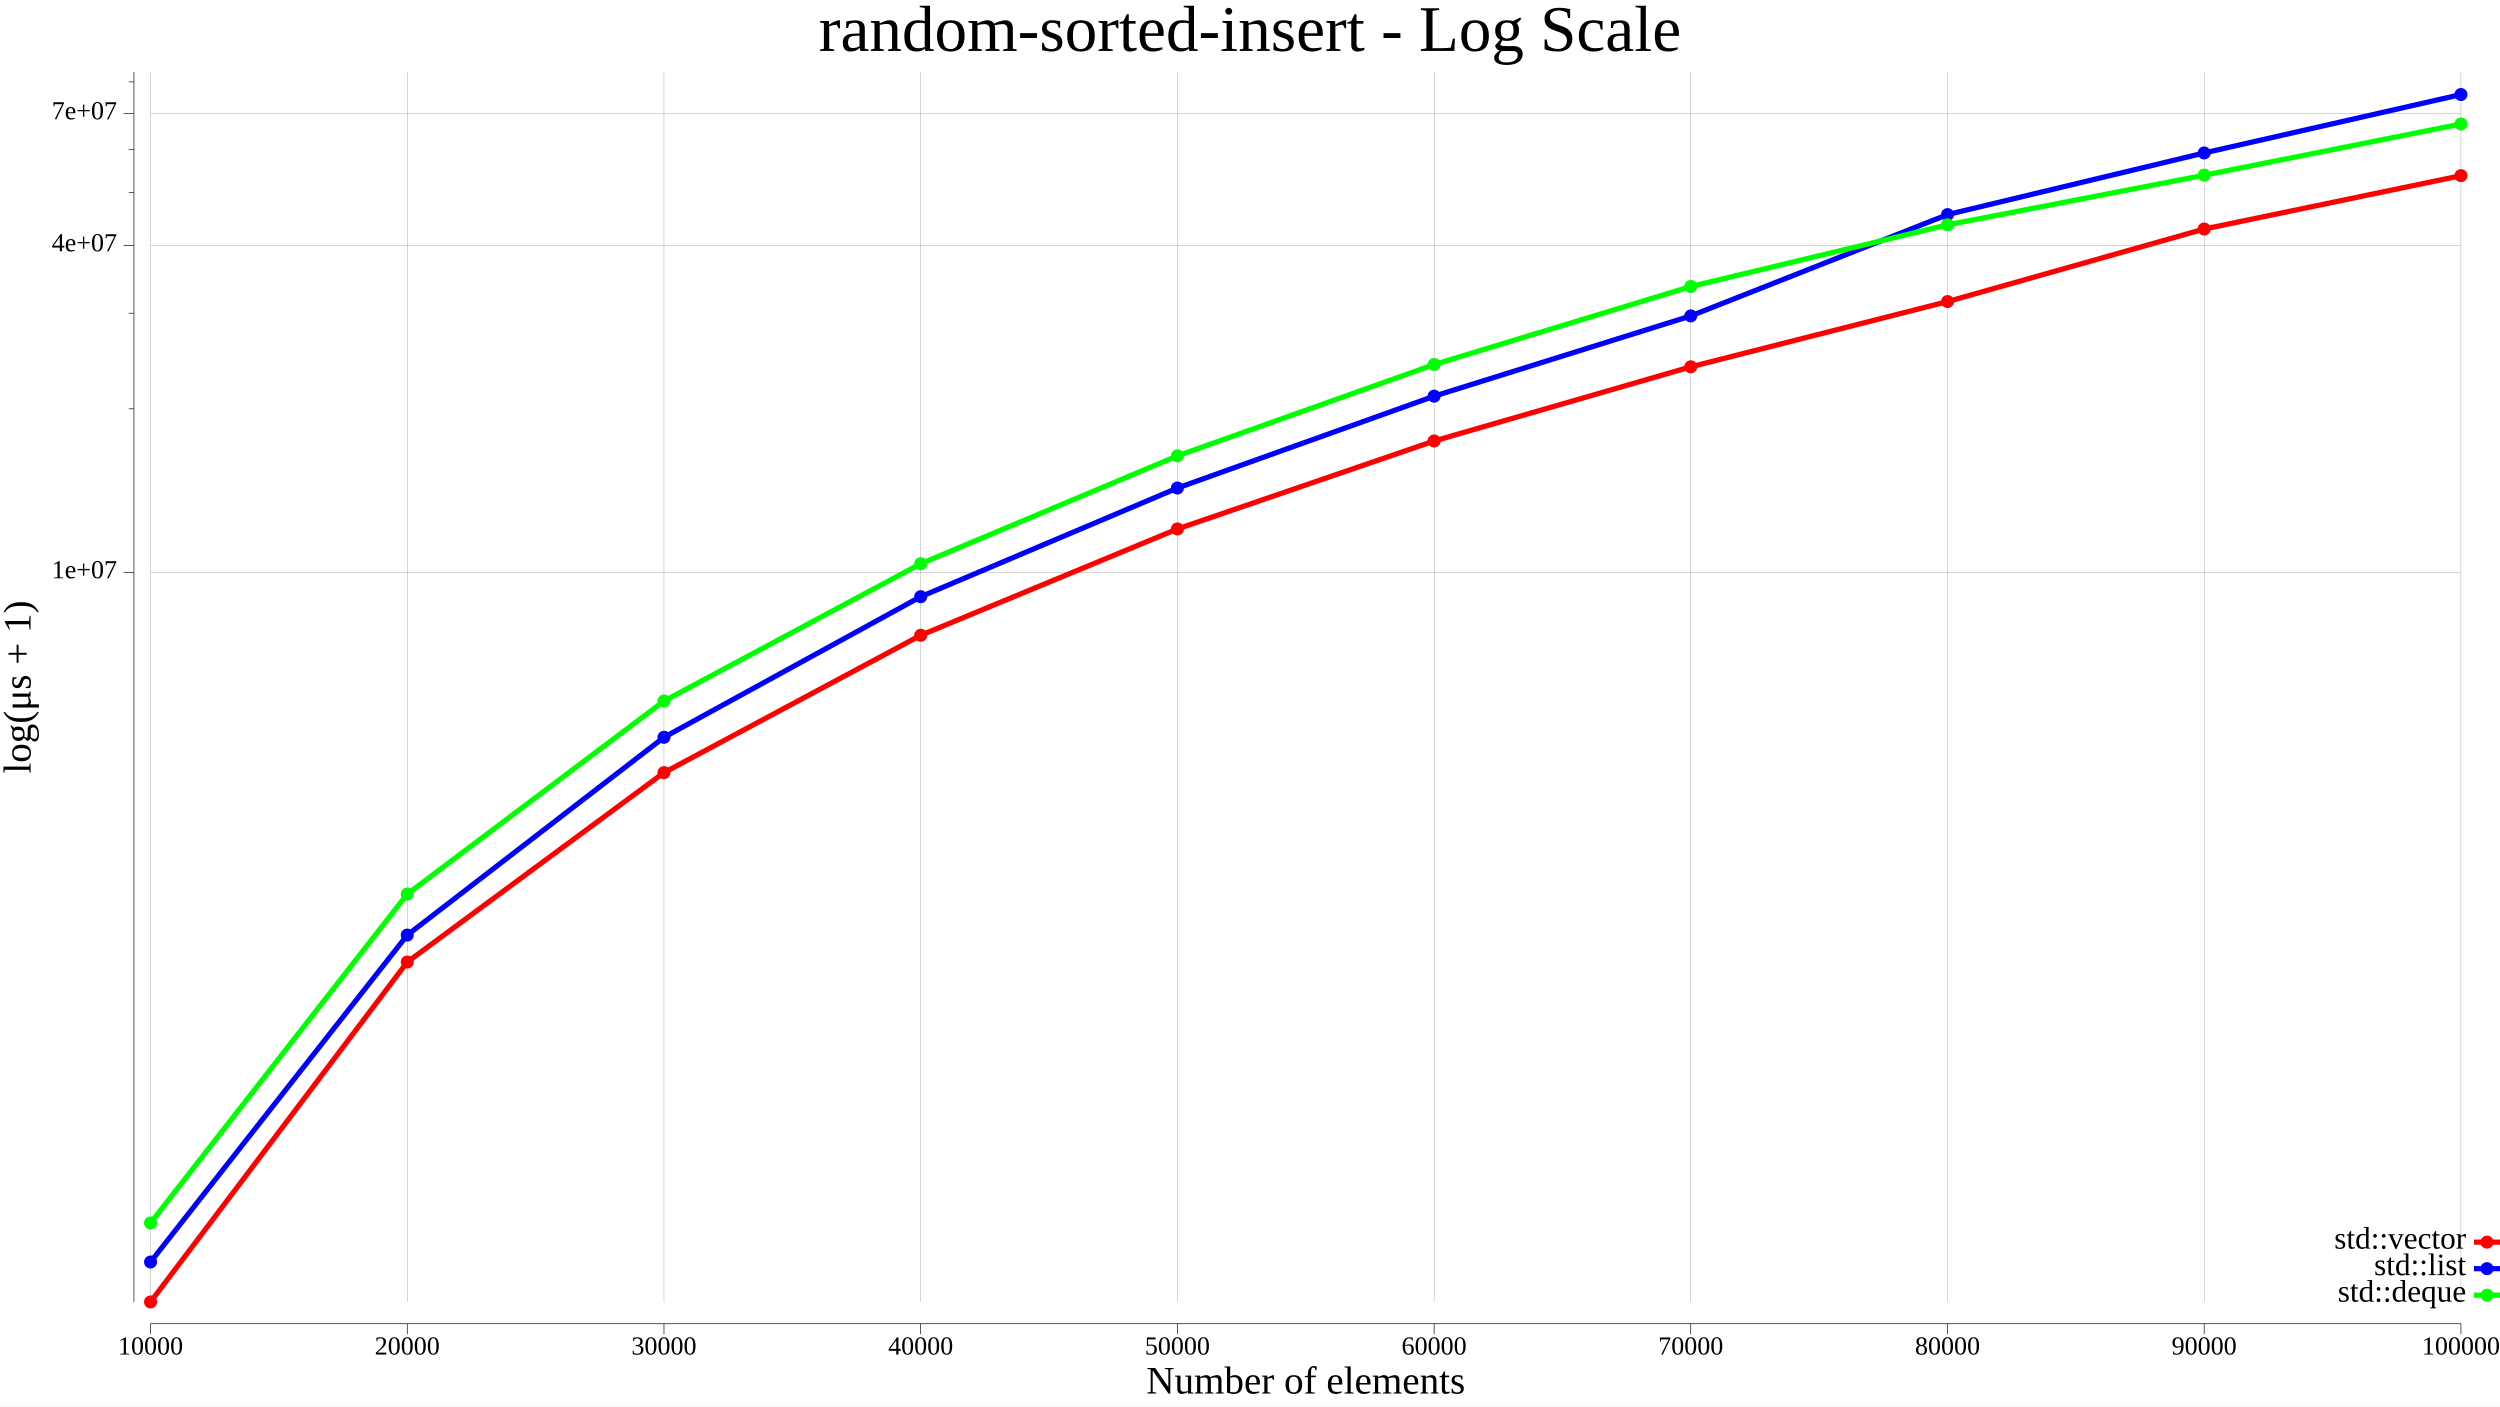
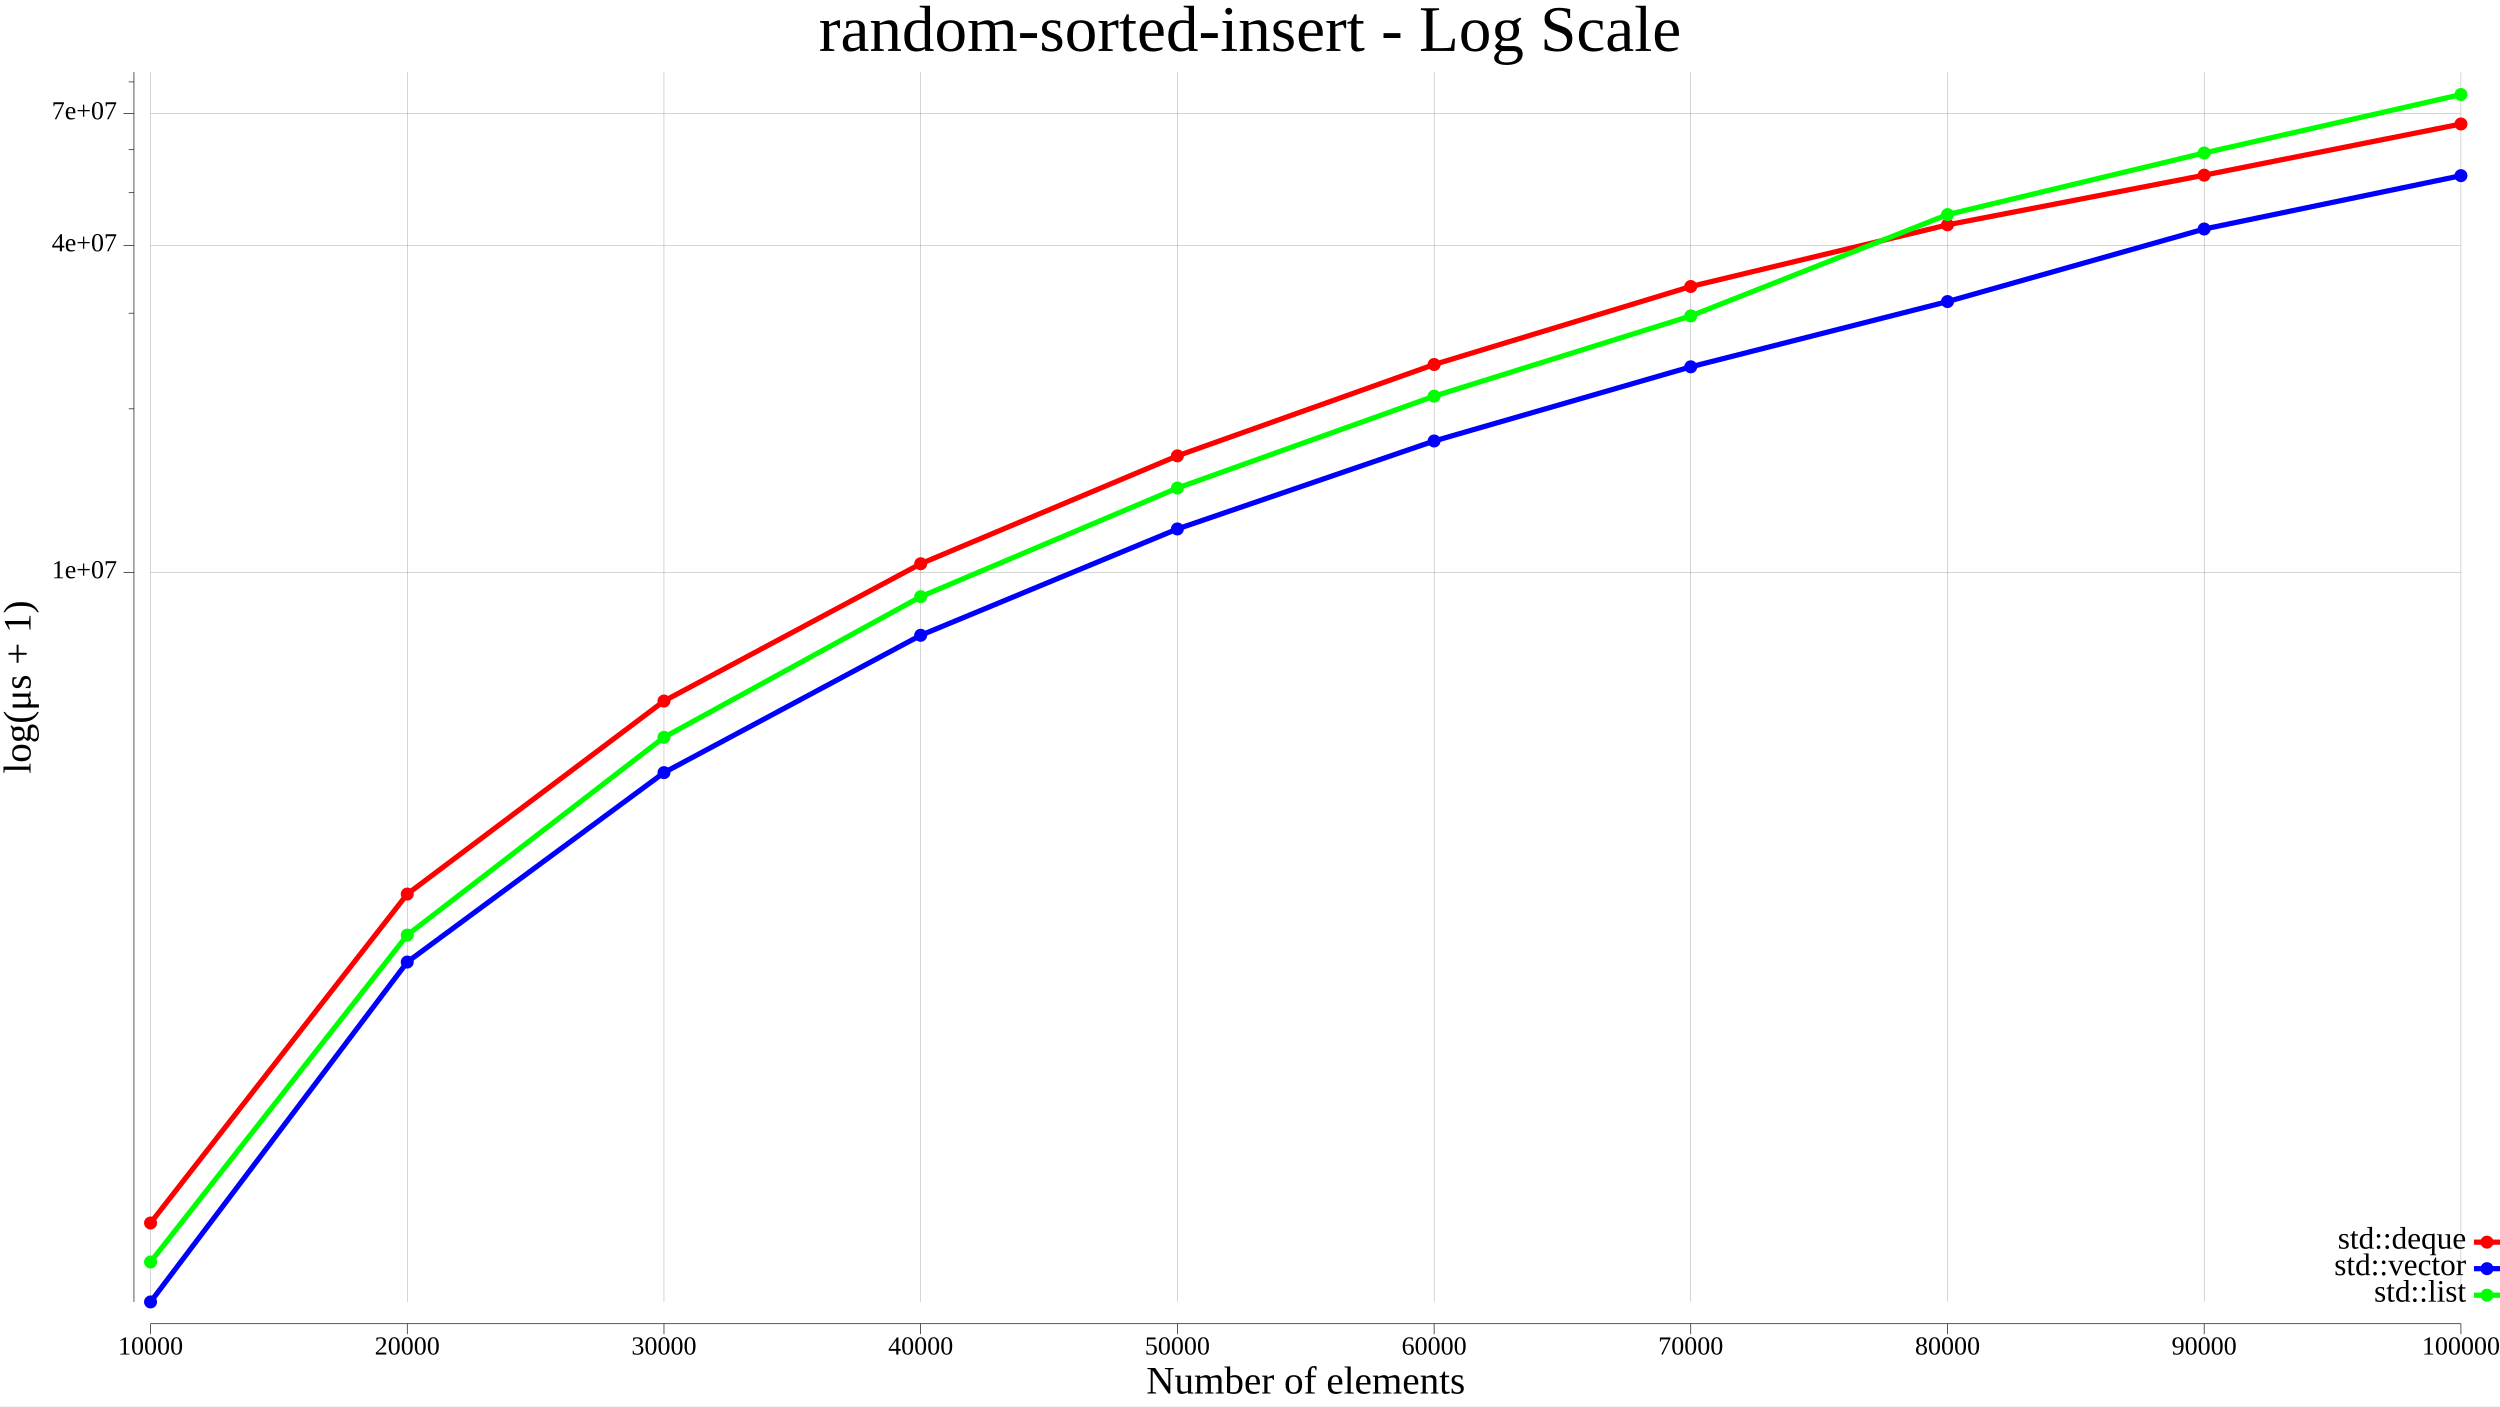
<svg xmlns="http://www.w3.org/2000/svg" width="1920pt" height="1080pt" viewBox="0 0 1920 1080">
  <g transform="scale(1, -1) translate(0, -1080)">
    <path d="M0,0L1920,0L1920,1080L0,1080Z" style="fill:#FFFFFF" />
    <text x="628.86" y="-1040.9" transform="scale(1, -1)" style="font-family:Liberation Serif;font-variant:normal;font-weight:normal;font-style:normal;font-size:50px">random-sorted-insert - Log Scale</text>
    <text x="880.35" y="-9.756" transform="scale(1, -1)" style="font-family:Liberation Serif;font-variant:normal;font-weight:normal;font-style:normal;font-size:30px">Number of elements</text>
    <text x="90.618" y="-39.727" transform="scale(1, -1)" style="font-family:Liberation Serif;font-variant:normal;font-weight:normal;font-style:normal;font-size:20px">10000</text>
    <text x="287.77" y="-39.727" transform="scale(1, -1)" style="font-family:Liberation Serif;font-variant:normal;font-weight:normal;font-style:normal;font-size:20px">20000</text>
    <text x="484.93" y="-39.727" transform="scale(1, -1)" style="font-family:Liberation Serif;font-variant:normal;font-weight:normal;font-style:normal;font-size:20px">30000</text>
    <text x="682.08" y="-39.727" transform="scale(1, -1)" style="font-family:Liberation Serif;font-variant:normal;font-weight:normal;font-style:normal;font-size:20px">40000</text>
    <text x="879.23" y="-39.727" transform="scale(1, -1)" style="font-family:Liberation Serif;font-variant:normal;font-weight:normal;font-style:normal;font-size:20px">50000</text>
    <text x="1076.4" y="-39.727" transform="scale(1, -1)" style="font-family:Liberation Serif;font-variant:normal;font-weight:normal;font-style:normal;font-size:20px">60000</text>
    <text x="1273.5" y="-39.727" transform="scale(1, -1)" style="font-family:Liberation Serif;font-variant:normal;font-weight:normal;font-style:normal;font-size:20px">70000</text>
    <text x="1470.7" y="-39.727" transform="scale(1, -1)" style="font-family:Liberation Serif;font-variant:normal;font-weight:normal;font-style:normal;font-size:20px">80000</text>
    <text x="1667.8" y="-39.727" transform="scale(1, -1)" style="font-family:Liberation Serif;font-variant:normal;font-weight:normal;font-style:normal;font-size:20px">90000</text>
    <text x="1860" y="-39.727" transform="scale(1, -1)" style="font-family:Liberation Serif;font-variant:normal;font-weight:normal;font-style:normal;font-size:20px">100000</text>
    <path d="M115.62,55.371L115.62,63.371" style="fill:none;stroke:#000000;stroke-width:0.5" />
    <path d="M312.77,55.371L312.77,63.371" style="fill:none;stroke:#000000;stroke-width:0.5" />
    <path d="M509.93,55.371L509.93,63.371" style="fill:none;stroke:#000000;stroke-width:0.5" />
    <path d="M707.08,55.371L707.08,63.371" style="fill:none;stroke:#000000;stroke-width:0.5" />
    <path d="M904.23,55.371L904.23,63.371" style="fill:none;stroke:#000000;stroke-width:0.5" />
    <path d="M1101.4,55.371L1101.4,63.371" style="fill:none;stroke:#000000;stroke-width:0.5" />
    <path d="M1298.5,55.371L1298.5,63.371" style="fill:none;stroke:#000000;stroke-width:0.5" />
    <path d="M1495.7,55.371L1495.7,63.371" style="fill:none;stroke:#000000;stroke-width:0.5" />
    <path d="M1692.8,55.371L1692.8,63.371" style="fill:none;stroke:#000000;stroke-width:0.5" />
    <path d="M1890,55.371L1890,63.371" style="fill:none;stroke:#000000;stroke-width:0.5" />
    <path d="M115.62,63.371L1890,63.371" style="fill:none;stroke:#000000;stroke-width:0.5" />
    <g transform="rotate(90)">
      <text x="485.87" y="23.467" transform="scale(1, -1)" style="font-family:Liberation Serif;font-variant:normal;font-weight:normal;font-style:normal;font-size:30px">log(μs + 1)</text>
    </g>
    <text x="39.712" y="-635.9" transform="scale(1, -1)" style="font-family:Liberation Serif;font-variant:normal;font-weight:normal;font-style:normal;font-size:20px">1e+07</text>
    <text x="39.712" y="-887.01" transform="scale(1, -1)" style="font-family:Liberation Serif;font-variant:normal;font-weight:normal;font-style:normal;font-size:20px">4e+07</text>
    <text x="39.712" y="-988.38" transform="scale(1, -1)" style="font-family:Liberation Serif;font-variant:normal;font-weight:normal;font-style:normal;font-size:20px">7e+07</text>
    <path d="M94.868,640.47L102.87,640.47" style="fill:none;stroke:#000000;stroke-width:0.5" />
    <path d="M94.868,891.58L102.87,891.58" style="fill:none;stroke:#000000;stroke-width:0.5" />
    <path d="M94.868,992.95L102.87,992.95" style="fill:none;stroke:#000000;stroke-width:0.5" />
    <path d="M98.868,766.02L102.87,766.02" style="fill:none;stroke:#000000;stroke-width:0.5" />
    <path d="M98.868,839.47L102.87,839.47" style="fill:none;stroke:#000000;stroke-width:0.5" />
    <path d="M98.868,932L102.87,932" style="fill:none;stroke:#000000;stroke-width:0.5" />
    <path d="M98.868,965.02L102.87,965.02" style="fill:none;stroke:#000000;stroke-width:0.5" />
    <path d="M98.868,1017.1L102.87,1017.1" style="fill:none;stroke:#000000;stroke-width:0.5" />
    <path d="M102.87,80.11L102.87,1024.6" style="fill:none;stroke:#000000;stroke-width:0.5" />
    <path d="M115.62,80.11L115.62,1024.6" style="fill:none;stroke:#808080;stroke-width:0.25" />
    <path d="M312.77,80.11L312.77,1024.6" style="fill:none;stroke:#808080;stroke-width:0.25" />
    <path d="M509.93,80.11L509.93,1024.6" style="fill:none;stroke:#808080;stroke-width:0.25" />
    <path d="M707.08,80.11L707.08,1024.6" style="fill:none;stroke:#808080;stroke-width:0.25" />
    <path d="M904.23,80.11L904.23,1024.6" style="fill:none;stroke:#808080;stroke-width:0.25" />
    <path d="M1101.4,80.11L1101.4,1024.6" style="fill:none;stroke:#808080;stroke-width:0.25" />
    <path d="M1298.5,80.11L1298.5,1024.6" style="fill:none;stroke:#808080;stroke-width:0.25" />
    <path d="M1495.7,80.11L1495.7,1024.6" style="fill:none;stroke:#808080;stroke-width:0.25" />
    <path d="M1692.8,80.11L1692.8,1024.6" style="fill:none;stroke:#808080;stroke-width:0.25" />
    <path d="M1890,80.11L1890,1024.6" style="fill:none;stroke:#808080;stroke-width:0.25" />
    <path d="M115.62,640.47L1890,640.47" style="fill:none;stroke:#808080;stroke-width:0.25" />
    <path d="M115.62,891.58L1890,891.58" style="fill:none;stroke:#808080;stroke-width:0.25" />
    <path d="M115.62,992.95L1890,992.95" style="fill:none;stroke:#808080;stroke-width:0.25" />
-     <path d="M115.62,80.11L312.77,341.14L509.93,486.62L707.08,592.1L904.23,673.76L1101.4,741.33L1298.5,798.28L1495.7,848.4L1692.8,904.12L1890,945.09" style="fill:none;stroke:#FF0000;stroke-width:4" />
-     <path d="M120.62,80.11A5,5 0 1 1 110.62,80.11A5,5 0 1 1 120.62,80.11Z" style="fill:#FF0000" />
-     <path d="M317.77,341.14A5,5 0 1 1 307.77,341.14A5,5 0 1 1 317.77,341.14Z" style="fill:#FF0000" />
-     <path d="M514.93,486.62A5,5 0 1 1 504.93,486.62A5,5 0 1 1 514.93,486.62Z" style="fill:#FF0000" />
-     <path d="M712.08,592.1A5,5 0 1 1 702.08,592.1A5,5 0 1 1 712.08,592.1Z" style="fill:#FF0000" />
-     <path d="M909.23,673.76A5,5 0 1 1 899.23,673.76A5,5 0 1 1 909.23,673.76Z" style="fill:#FF0000" />
-     <path d="M1106.4,741.33A5,5 0 1 1 1096.4,741.33A5,5 0 1 1 1106.4,741.33Z" style="fill:#FF0000" />
-     <path d="M1303.5,798.28A5,5 0 1 1 1293.5,798.28A5,5 0 1 1 1303.5,798.28Z" style="fill:#FF0000" />
-     <path d="M1500.7,848.4A5,5 0 1 1 1490.7,848.4A5,5 0 1 1 1500.7,848.4Z" style="fill:#FF0000" />
-     <path d="M1697.8,904.12A5,5 0 1 1 1687.8,904.12A5,5 0 1 1 1697.8,904.12Z" style="fill:#FF0000" />
-     <path d="M1895,945.09A5,5 0 1 1 1885,945.09A5,5 0 1 1 1895,945.09Z" style="fill:#FF0000" />
-     <path d="M115.62,110.78L312.77,361.86L509.93,513.76L707.08,621.74L904.23,705.19L1101.4,775.75L1298.5,837.38L1495.7,915.2L1692.8,962.53L1890,1007.4" style="fill:none;stroke:#0000FF;stroke-width:4" />
-     <path d="M120.62,110.78A5,5 0 1 1 110.62,110.78A5,5 0 1 1 120.62,110.78Z" style="fill:#0000FF" />
-     <path d="M317.77,361.86A5,5 0 1 1 307.77,361.86A5,5 0 1 1 317.77,361.86Z" style="fill:#0000FF" />
-     <path d="M514.93,513.76A5,5 0 1 1 504.93,513.76A5,5 0 1 1 514.93,513.76Z" style="fill:#0000FF" />
-     <path d="M712.08,621.74A5,5 0 1 1 702.08,621.74A5,5 0 1 1 712.08,621.74Z" style="fill:#0000FF" />
-     <path d="M909.23,705.19A5,5 0 1 1 899.23,705.19A5,5 0 1 1 909.23,705.19Z" style="fill:#0000FF" />
-     <path d="M1106.4,775.75A5,5 0 1 1 1096.4,775.75A5,5 0 1 1 1106.4,775.75Z" style="fill:#0000FF" />
-     <path d="M1303.5,837.38A5,5 0 1 1 1293.5,837.38A5,5 0 1 1 1303.5,837.38Z" style="fill:#0000FF" />
-     <path d="M1500.7,915.2A5,5 0 1 1 1490.7,915.2A5,5 0 1 1 1500.7,915.2Z" style="fill:#0000FF" />
-     <path d="M1697.8,962.53A5,5 0 1 1 1687.8,962.53A5,5 0 1 1 1697.8,962.53Z" style="fill:#0000FF" />
-     <path d="M1895,1007.4A5,5 0 1 1 1885,1007.4A5,5 0 1 1 1895,1007.4Z" style="fill:#0000FF" />
-     <path d="M115.62,140.74L312.77,393.36L509.93,541.6L707.08,647.04L904.23,729.9L1101.4,800.06L1298.5,859.97L1495.7,907.33L1692.8,945.47L1890,984.78" style="fill:none;stroke:#00FF00;stroke-width:4" />
-     <path d="M120.62,140.74A5,5 0 1 1 110.62,140.74A5,5 0 1 1 120.62,140.74Z" style="fill:#00FF00" />
-     <path d="M317.77,393.36A5,5 0 1 1 307.77,393.36A5,5 0 1 1 317.77,393.36Z" style="fill:#00FF00" />
-     <path d="M514.93,541.6A5,5 0 1 1 504.93,541.6A5,5 0 1 1 514.93,541.6Z" style="fill:#00FF00" />
-     <path d="M712.08,647.04A5,5 0 1 1 702.08,647.04A5,5 0 1 1 712.08,647.04Z" style="fill:#00FF00" />
-     <path d="M909.23,729.9A5,5 0 1 1 899.23,729.9A5,5 0 1 1 909.23,729.9Z" style="fill:#00FF00" />
-     <path d="M1106.4,800.06A5,5 0 1 1 1096.4,800.06A5,5 0 1 1 1106.4,800.06Z" style="fill:#00FF00" />
-     <path d="M1303.5,859.97A5,5 0 1 1 1293.5,859.97A5,5 0 1 1 1303.5,859.97Z" style="fill:#00FF00" />
-     <path d="M1500.7,907.33A5,5 0 1 1 1490.7,907.33A5,5 0 1 1 1500.7,907.33Z" style="fill:#00FF00" />
-     <path d="M1697.8,945.47A5,5 0 1 1 1687.8,945.47A5,5 0 1 1 1697.8,945.47Z" style="fill:#00FF00" />
-     <path d="M1895,984.78A5,5 0 1 1 1885,984.78A5,5 0 1 1 1895,984.78Z" style="fill:#00FF00" />
+     <path d="M115.62,140.74L312.77,393.36L509.93,541.6L707.08,647.04L904.23,729.9L1101.4,800.06L1298.5,859.97L1495.7,907.33L1692.8,945.47L1890,984.78" style="fill:none;stroke:#FF0000;stroke-width:4" />
+     <path d="M120.62,140.74A5,5 0 1 1 110.62,140.74A5,5 0 1 1 120.62,140.74Z" style="fill:#FF0000" />
+     <path d="M317.77,393.36A5,5 0 1 1 307.77,393.36A5,5 0 1 1 317.77,393.36Z" style="fill:#FF0000" />
+     <path d="M514.93,541.6A5,5 0 1 1 504.93,541.6A5,5 0 1 1 514.93,541.6Z" style="fill:#FF0000" />
+     <path d="M712.08,647.04A5,5 0 1 1 702.08,647.04A5,5 0 1 1 712.08,647.04Z" style="fill:#FF0000" />
+     <path d="M909.23,729.9A5,5 0 1 1 899.23,729.9A5,5 0 1 1 909.23,729.9Z" style="fill:#FF0000" />
+     <path d="M1106.4,800.06A5,5 0 1 1 1096.4,800.06A5,5 0 1 1 1106.4,800.06Z" style="fill:#FF0000" />
+     <path d="M1303.5,859.97A5,5 0 1 1 1293.5,859.97A5,5 0 1 1 1303.5,859.97Z" style="fill:#FF0000" />
+     <path d="M1500.7,907.33A5,5 0 1 1 1490.7,907.33A5,5 0 1 1 1500.7,907.33Z" style="fill:#FF0000" />
+     <path d="M1697.8,945.47A5,5 0 1 1 1687.8,945.47A5,5 0 1 1 1697.8,945.47Z" style="fill:#FF0000" />
+     <path d="M1895,984.78A5,5 0 1 1 1885,984.78A5,5 0 1 1 1895,984.78Z" style="fill:#FF0000" />
+     <path d="M115.62,80.11L312.77,341.14L509.93,486.62L707.08,592.1L904.23,673.76L1101.4,741.33L1298.5,798.28L1495.7,848.4L1692.8,904.12L1890,945.09" style="fill:none;stroke:#0000FF;stroke-width:4" />
+     <path d="M120.62,80.11A5,5 0 1 1 110.62,80.11A5,5 0 1 1 120.62,80.11Z" style="fill:#0000FF" />
+     <path d="M317.77,341.14A5,5 0 1 1 307.77,341.14A5,5 0 1 1 317.77,341.14Z" style="fill:#0000FF" />
+     <path d="M514.93,486.62A5,5 0 1 1 504.93,486.62A5,5 0 1 1 514.93,486.62Z" style="fill:#0000FF" />
+     <path d="M712.08,592.1A5,5 0 1 1 702.08,592.1A5,5 0 1 1 712.08,592.1Z" style="fill:#0000FF" />
+     <path d="M909.23,673.76A5,5 0 1 1 899.23,673.76A5,5 0 1 1 909.23,673.76Z" style="fill:#0000FF" />
+     <path d="M1106.4,741.33A5,5 0 1 1 1096.4,741.33A5,5 0 1 1 1106.4,741.33Z" style="fill:#0000FF" />
+     <path d="M1303.5,798.28A5,5 0 1 1 1293.5,798.28A5,5 0 1 1 1303.5,798.28Z" style="fill:#0000FF" />
+     <path d="M1500.7,848.4A5,5 0 1 1 1490.7,848.4A5,5 0 1 1 1500.7,848.4Z" style="fill:#0000FF" />
+     <path d="M1697.8,904.12A5,5 0 1 1 1687.8,904.12A5,5 0 1 1 1697.8,904.12Z" style="fill:#0000FF" />
+     <path d="M1895,945.09A5,5 0 1 1 1885,945.09A5,5 0 1 1 1895,945.09Z" style="fill:#0000FF" />
+     <path d="M115.62,110.78L312.77,361.86L509.93,513.76L707.08,621.74L904.23,705.19L1101.4,775.75L1298.5,837.38L1495.7,915.2L1692.8,962.53L1890,1007.4" style="fill:none;stroke:#00FF00;stroke-width:4" />
+     <path d="M120.62,110.78A5,5 0 1 1 110.62,110.78A5,5 0 1 1 120.62,110.78Z" style="fill:#00FF00" />
+     <path d="M317.77,361.86A5,5 0 1 1 307.77,361.86A5,5 0 1 1 317.77,361.86Z" style="fill:#00FF00" />
+     <path d="M514.93,513.76A5,5 0 1 1 504.93,513.76A5,5 0 1 1 514.93,513.76Z" style="fill:#00FF00" />
+     <path d="M712.08,621.74A5,5 0 1 1 702.08,621.74A5,5 0 1 1 712.08,621.74Z" style="fill:#00FF00" />
+     <path d="M909.23,705.19A5,5 0 1 1 899.23,705.19A5,5 0 1 1 909.23,705.19Z" style="fill:#00FF00" />
+     <path d="M1106.4,775.75A5,5 0 1 1 1096.4,775.75A5,5 0 1 1 1106.4,775.75Z" style="fill:#00FF00" />
+     <path d="M1303.5,837.38A5,5 0 1 1 1293.5,837.38A5,5 0 1 1 1303.5,837.38Z" style="fill:#00FF00" />
+     <path d="M1500.7,915.2A5,5 0 1 1 1490.7,915.2A5,5 0 1 1 1500.7,915.2Z" style="fill:#00FF00" />
+     <path d="M1697.8,962.53A5,5 0 1 1 1687.8,962.53A5,5 0 1 1 1697.8,962.53Z" style="fill:#00FF00" />
+     <path d="M1895,1007.4A5,5 0 1 1 1885,1007.4A5,5 0 1 1 1895,1007.4Z" style="fill:#00FF00" />
    <path d="M1900,126.03L1920,126.03" style="fill:none;stroke:#FF0000;stroke-width:4" />
    <path d="M1915,126.03A5,5 0 1 1 1905,126.03A5,5 0 1 1 1915,126.03Z" style="fill:#FF0000" />
-     <text x="1792.7" y="-121.05" transform="scale(1, -1)" style="font-family:Liberation Serif;font-variant:normal;font-weight:normal;font-style:normal;font-size:24px">std::vector</text>
+     <text x="1795.4" y="-121.05" transform="scale(1, -1)" style="font-family:Liberation Serif;font-variant:normal;font-weight:normal;font-style:normal;font-size:24px">std::deque</text>
    <path d="M1900,105.66L1920,105.66" style="fill:none;stroke:#0000FF;stroke-width:4" />
    <path d="M1915,105.66A5,5 0 1 1 1905,105.66A5,5 0 1 1 1915,105.66Z" style="fill:#0000FF" />
-     <text x="1823.3" y="-100.69" transform="scale(1, -1)" style="font-family:Liberation Serif;font-variant:normal;font-weight:normal;font-style:normal;font-size:24px">std::list</text>
+     <text x="1792.7" y="-100.69" transform="scale(1, -1)" style="font-family:Liberation Serif;font-variant:normal;font-weight:normal;font-style:normal;font-size:24px">std::vector</text>
    <path d="M1900,85.294L1920,85.294" style="fill:none;stroke:#00FF00;stroke-width:4" />
    <path d="M1915,85.294A5,5 0 1 1 1905,85.294A5,5 0 1 1 1915,85.294Z" style="fill:#00FF00" />
-     <text x="1795.4" y="-80.319" transform="scale(1, -1)" style="font-family:Liberation Serif;font-variant:normal;font-weight:normal;font-style:normal;font-size:24px">std::deque</text>
+     <text x="1823.3" y="-80.319" transform="scale(1, -1)" style="font-family:Liberation Serif;font-variant:normal;font-weight:normal;font-style:normal;font-size:24px">std::list</text>
  </g>
</svg>
